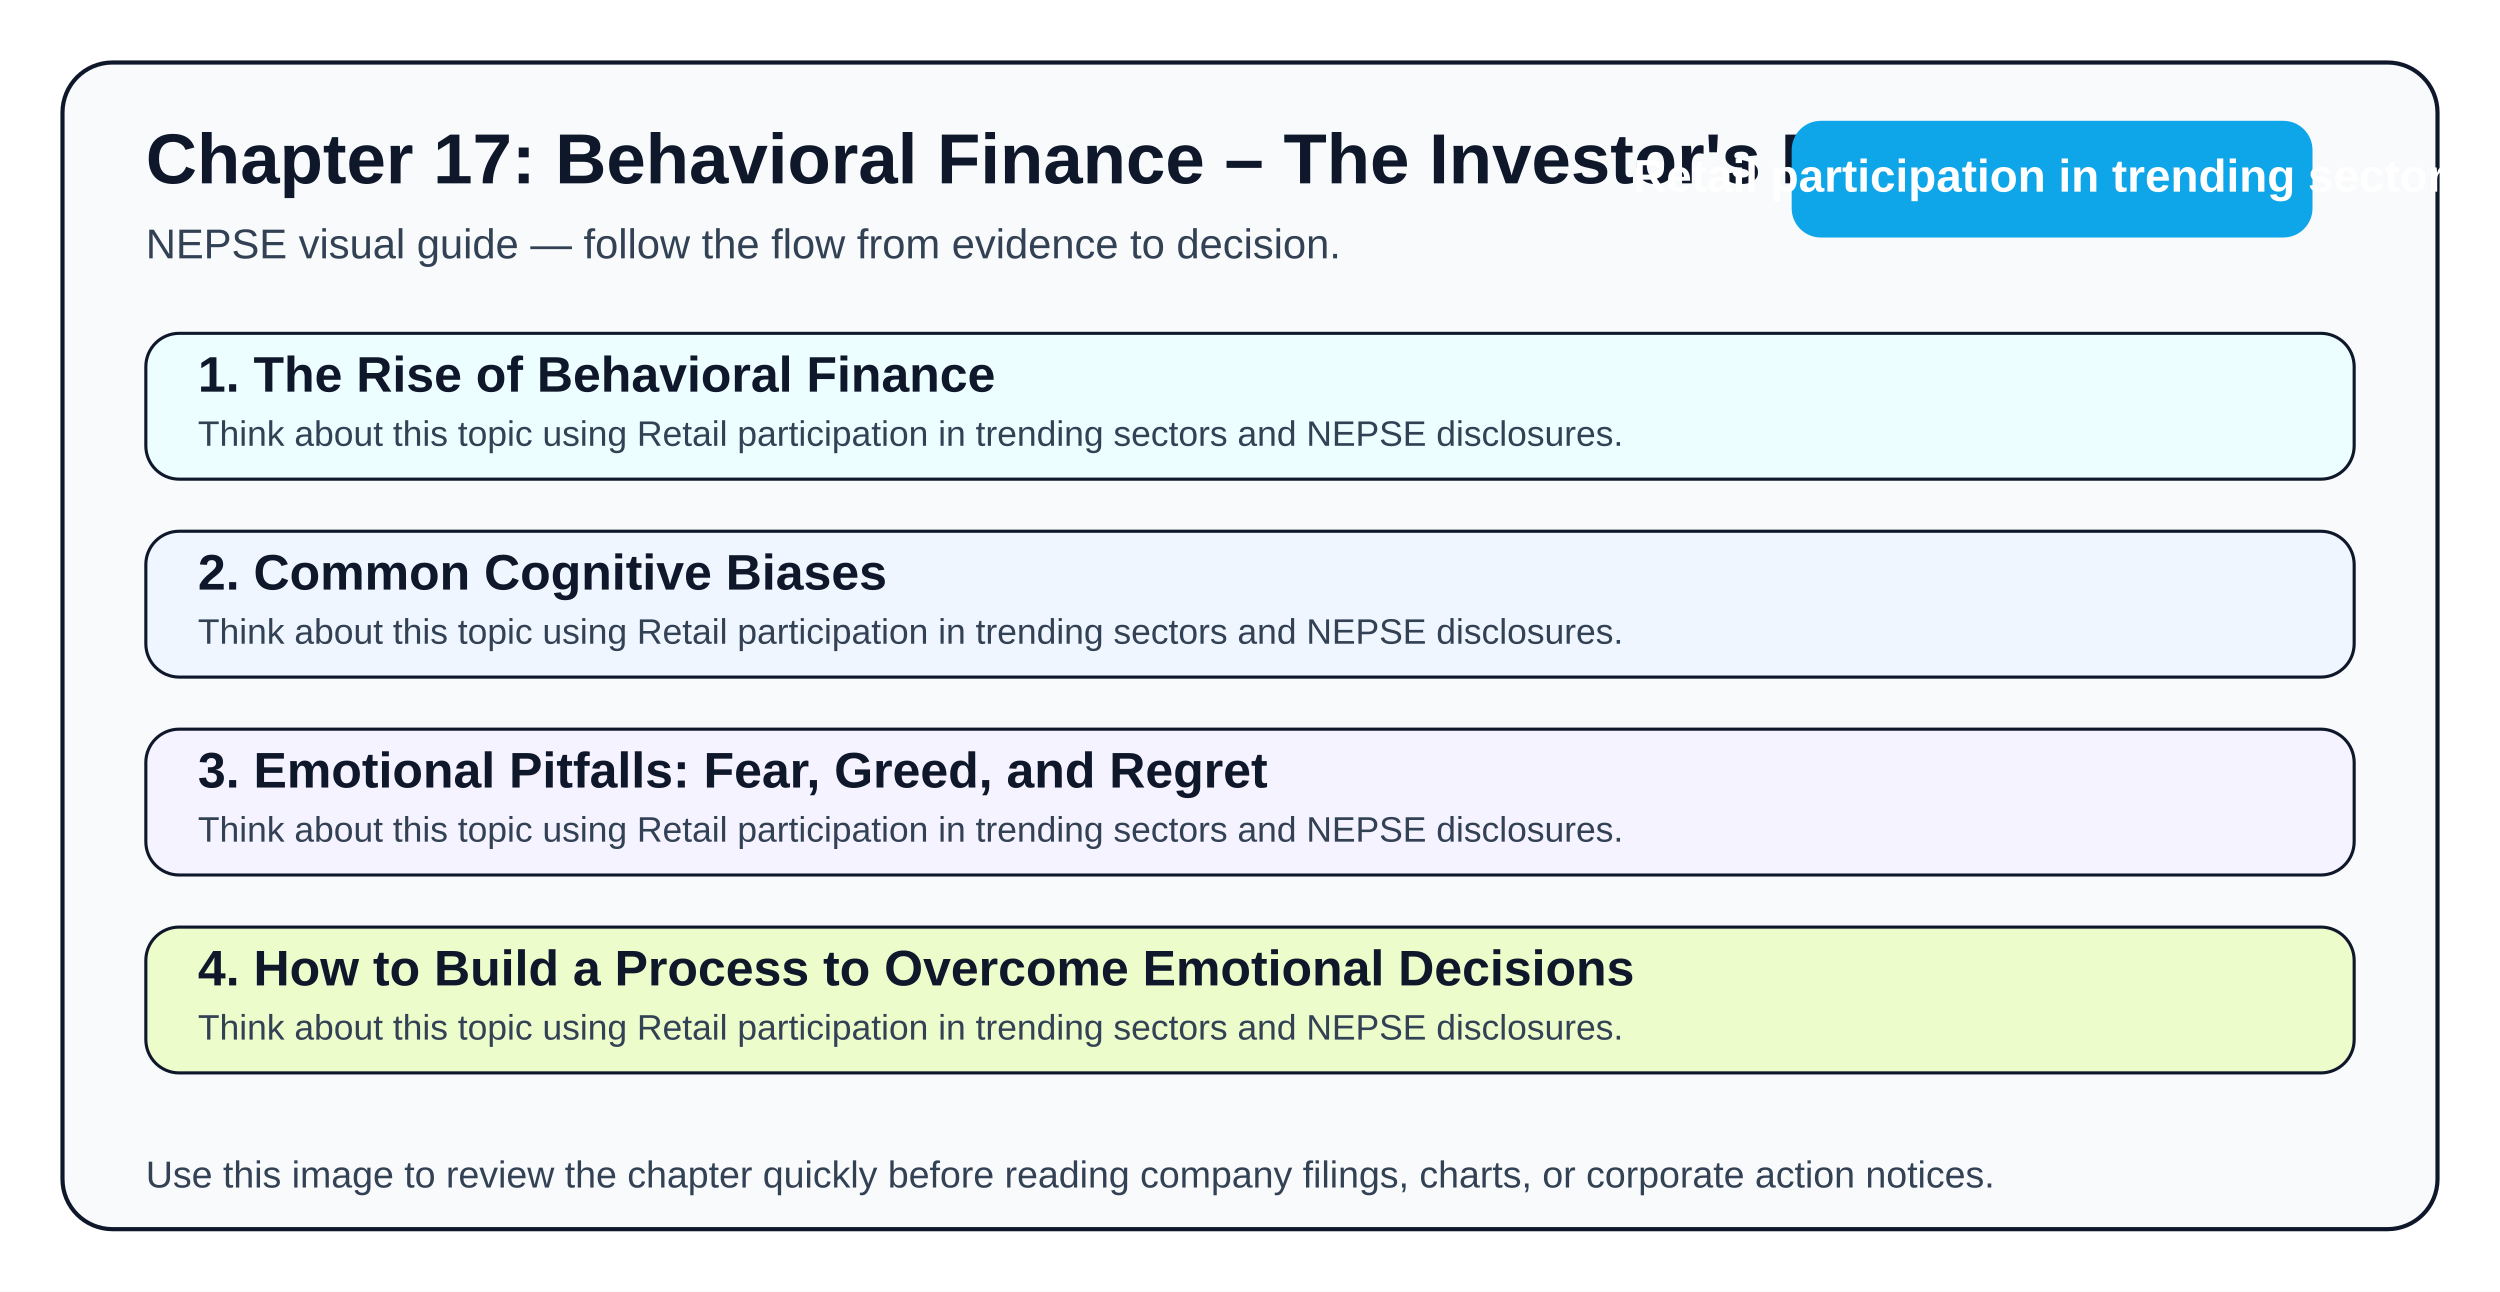
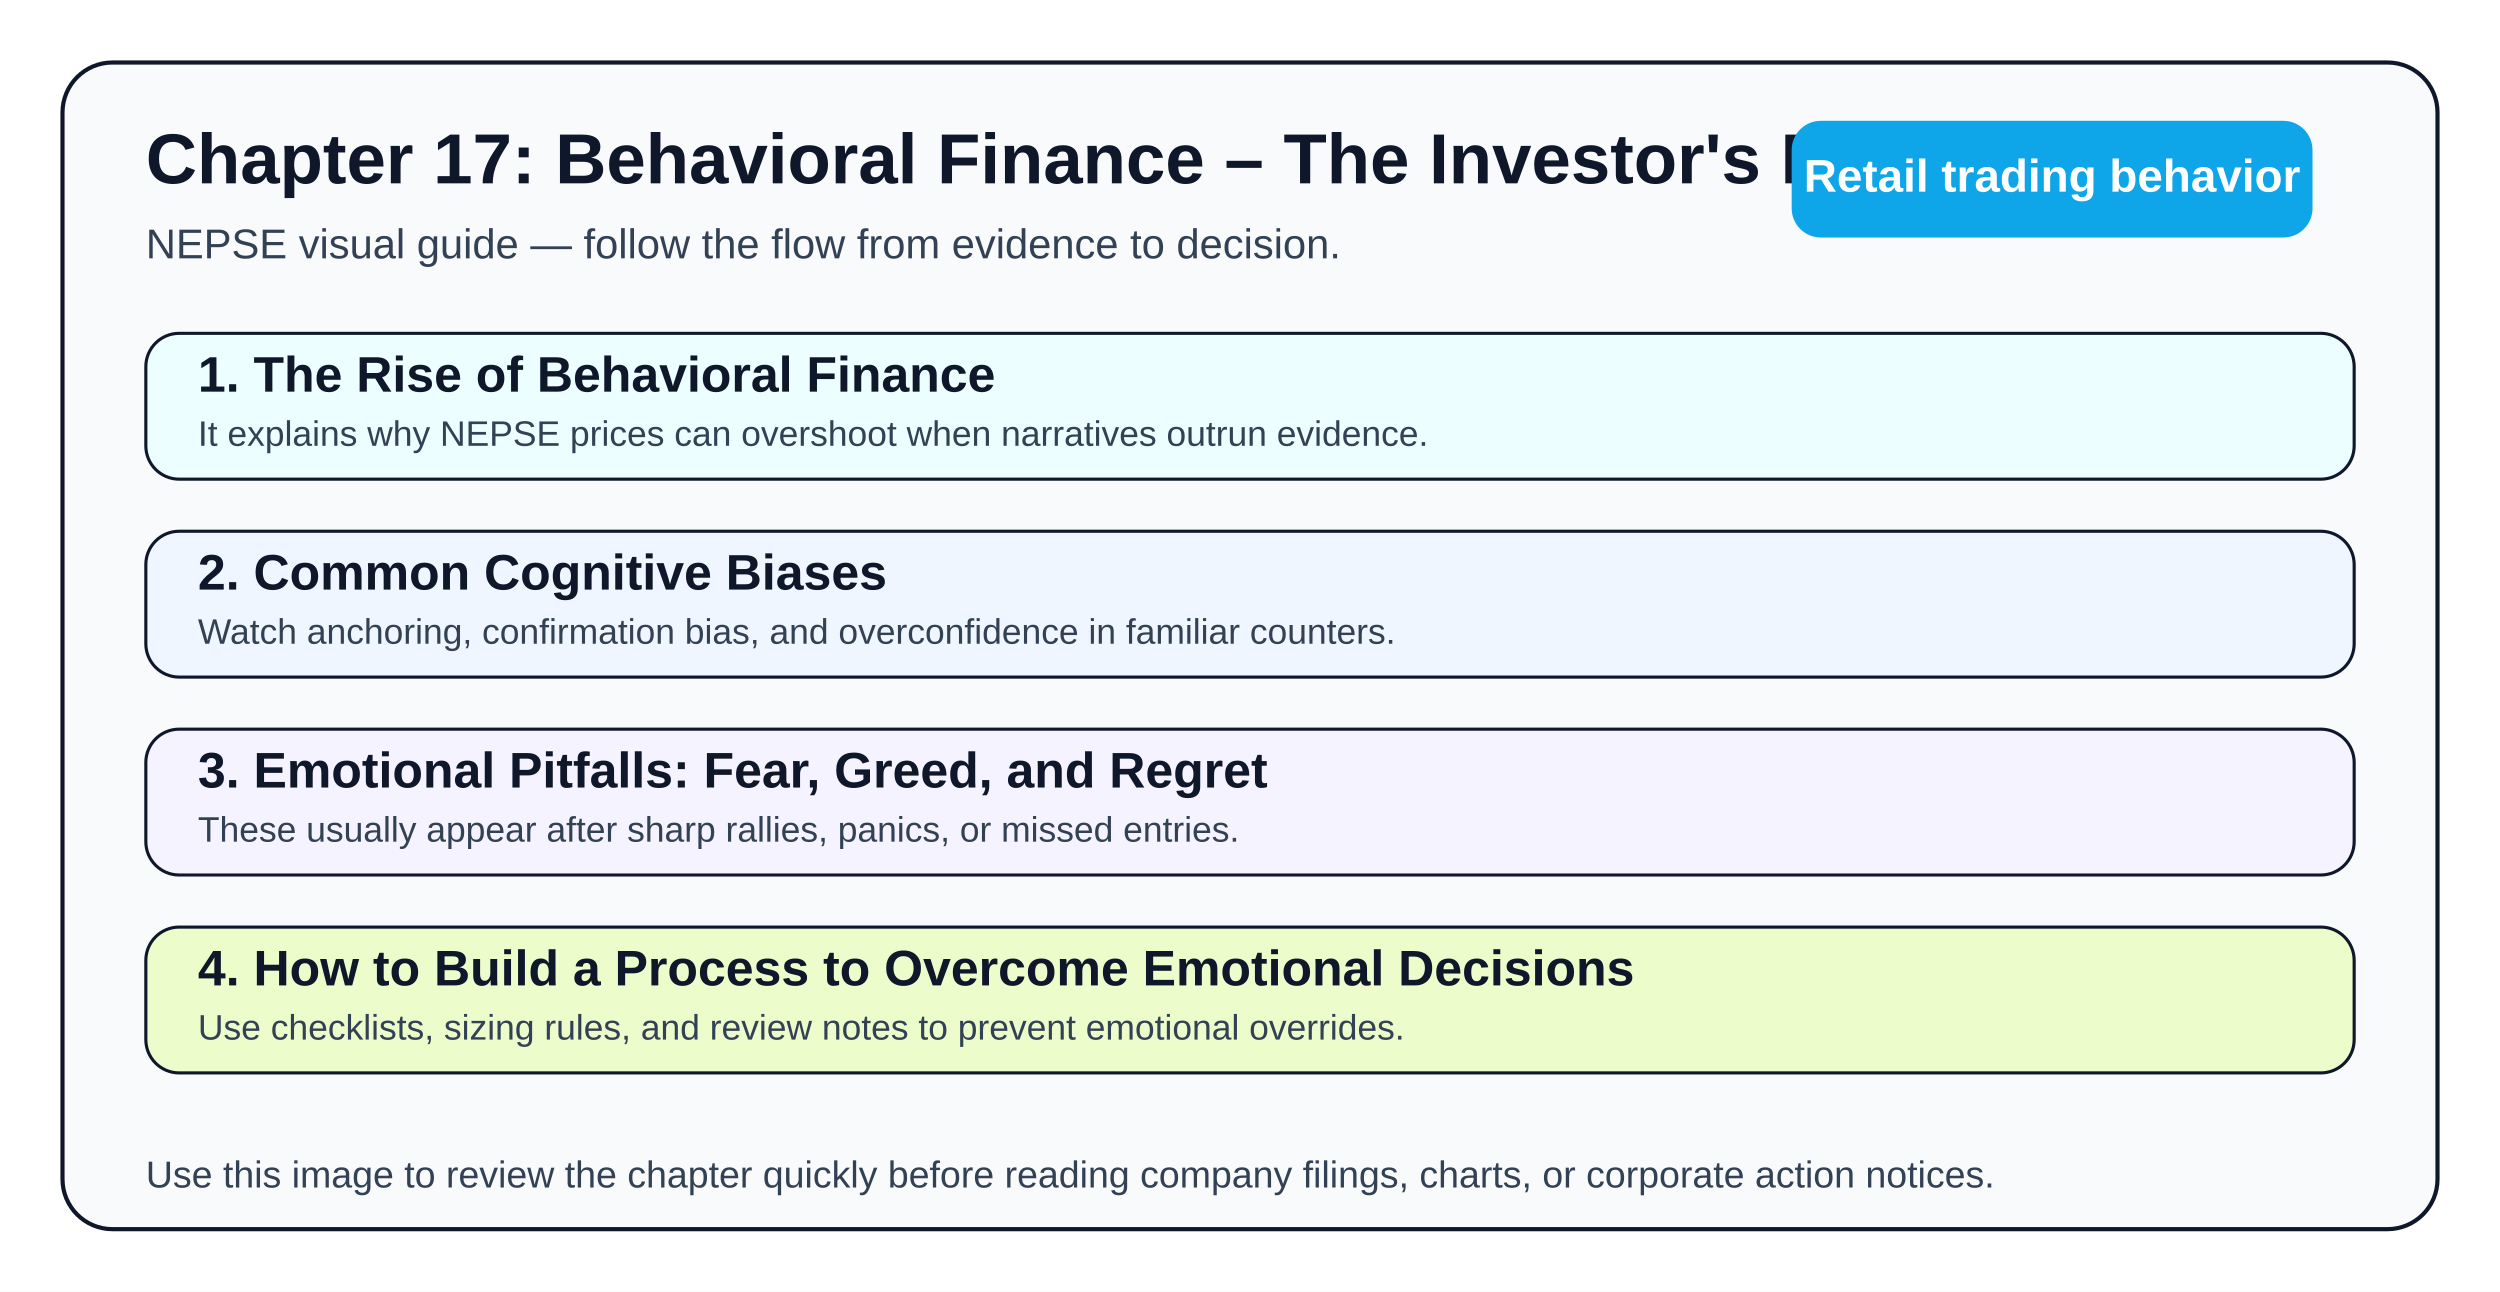
<svg xmlns="http://www.w3.org/2000/svg" width="1200" height="620" viewBox="0 0 1200 620">
  <rect width="1200" height="620" fill="#ffffff" />
  <rect x="30" y="30" width="1140" height="560" rx="24" fill="#f8fafc" stroke="#0f172a" stroke-width="2" />
  <text x="70" y="88" font-size="34" font-family="Arial, sans-serif" font-weight="700" fill="#0f172a">Chapter 17: Behavioral Finance – The Investor's Psychology</text>
  <text x="70" y="124" font-size="20" font-family="Arial, sans-serif" fill="#334155">NEPSE visual guide — follow the flow from evidence to decision.</text>
  <rect x="860" y="58" width="250" height="56" rx="14" fill="#0ea5e9" />
-   <text x="985" y="92" text-anchor="middle" font-size="22" font-family="Arial, sans-serif" font-weight="700" fill="#ffffff">Retail participation in trending sectors</text>
+   <text x="985" y="92" text-anchor="middle" font-size="22" font-family="Arial, sans-serif" font-weight="700" fill="#ffffff">Retail trading behavior</text>
  <rect x="70" y="160" width="1060" height="70" rx="16" fill="#ecfeff" stroke="#0f172a" stroke-width="1.5" />
  <text x="95" y="188" font-size="24" font-family="Arial, sans-serif" fill="#0f172a" font-weight="700">1. The Rise of Behavioral Finance</text>
-   <text x="95" y="214" font-size="17" font-family="Arial, sans-serif" fill="#334155">Think about this topic using Retail participation in trending sectors and NEPSE disclosures.</text>
+   <text x="95" y="214" font-size="17" font-family="Arial, sans-serif" fill="#334155">It explains why NEPSE prices can overshoot when narratives outrun evidence.</text>
  <rect x="70" y="255" width="1060" height="70" rx="16" fill="#eff6ff" stroke="#0f172a" stroke-width="1.5" />
  <text x="95" y="283" font-size="24" font-family="Arial, sans-serif" fill="#0f172a" font-weight="700">2. Common Cognitive Biases</text>
-   <text x="95" y="309" font-size="17" font-family="Arial, sans-serif" fill="#334155">Think about this topic using Retail participation in trending sectors and NEPSE disclosures.</text>
+   <text x="95" y="309" font-size="17" font-family="Arial, sans-serif" fill="#334155">Watch anchoring, confirmation bias, and overconfidence in familiar counters.</text>
  <rect x="70" y="350" width="1060" height="70" rx="16" fill="#f5f3ff" stroke="#0f172a" stroke-width="1.5" />
  <text x="95" y="378" font-size="24" font-family="Arial, sans-serif" fill="#0f172a" font-weight="700">3. Emotional Pitfalls: Fear, Greed, and Regret</text>
-   <text x="95" y="404" font-size="17" font-family="Arial, sans-serif" fill="#334155">Think about this topic using Retail participation in trending sectors and NEPSE disclosures.</text>
+   <text x="95" y="404" font-size="17" font-family="Arial, sans-serif" fill="#334155">These usually appear after sharp rallies, panics, or missed entries.</text>
  <rect x="70" y="445" width="1060" height="70" rx="16" fill="#ecfccb" stroke="#0f172a" stroke-width="1.5" />
  <text x="95" y="473" font-size="24" font-family="Arial, sans-serif" fill="#0f172a" font-weight="700">4. How to Build a Process to Overcome Emotional Decisions</text>
-   <text x="95" y="499" font-size="17" font-family="Arial, sans-serif" fill="#334155">Think about this topic using Retail participation in trending sectors and NEPSE disclosures.</text>
+   <text x="95" y="499" font-size="17" font-family="Arial, sans-serif" fill="#334155">Use checklists, sizing rules, and review notes to prevent emotional overrides.</text>
  <text x="70" y="570" font-size="18" font-family="Arial, sans-serif" fill="#334155">Use this image to review the chapter quickly before reading company filings, charts, or corporate action notices.</text>
</svg>
